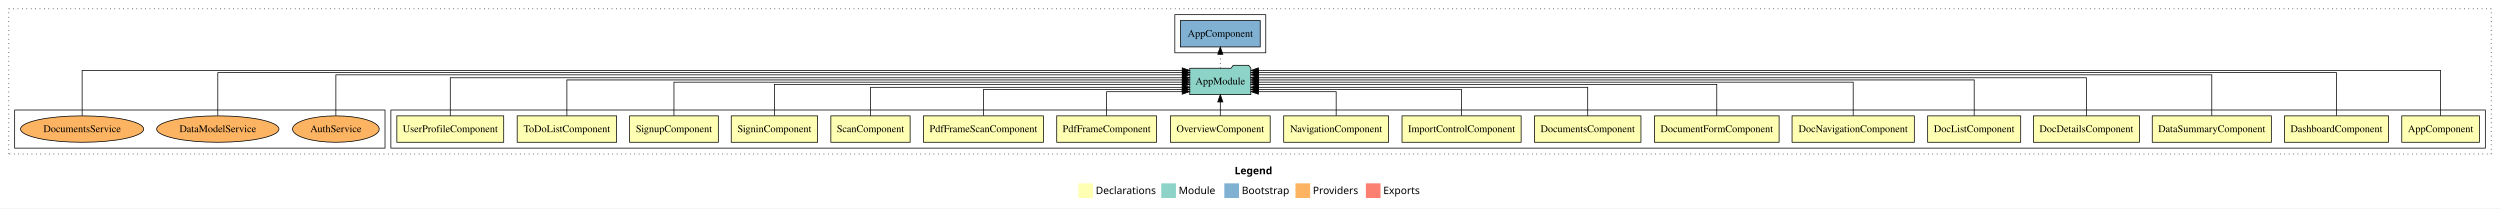
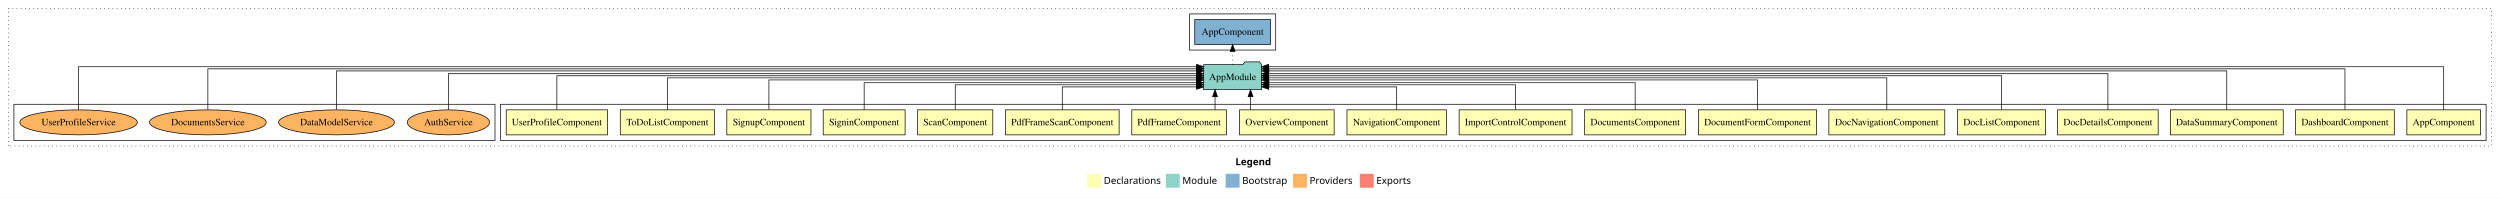
- <svg xmlns="http://www.w3.org/2000/svg" width="3409pt" height="284pt" viewBox="0.00 0.00 3409.00 284.00">
+ <svg xmlns="http://www.w3.org/2000/svg" width="3596pt" height="284pt" viewBox="0.00 0.00 3596.00 284.00">
  <g id="graph0" class="graph" transform="scale(1 1) rotate(0) translate(4 280)">
-     <polygon fill="#ffffff" stroke="transparent" points="-4,4 -4,-280 3405,-280 3405,4 -4,4" />
-     <text text-anchor="start" x="1679.509" y="-42.4" font-family="sans-serif" font-weight="bold" font-size="14.00" fill="#000000">Legend</text>
-     <polygon fill="#ffffb3" stroke="transparent" points="1466.5,-10 1466.5,-30 1486.5,-30 1486.5,-10 1466.5,-10" />
-     <text text-anchor="start" x="1490.129" y="-15.4" font-family="sans-serif" font-size="14.00" fill="#000000">  Declarations</text>
-     <polygon fill="#8dd3c7" stroke="transparent" points="1579.5,-10 1579.5,-30 1599.5,-30 1599.5,-10 1579.5,-10" />
-     <text text-anchor="start" x="1603.225" y="-15.4" font-family="sans-serif" font-size="14.00" fill="#000000">  Module</text>
-     <polygon fill="#80b1d3" stroke="transparent" points="1665.5,-10 1665.5,-30 1685.5,-30 1685.5,-10 1665.5,-10" />
-     <text text-anchor="start" x="1689.281" y="-15.4" font-family="sans-serif" font-size="14.00" fill="#000000">  Bootstrap</text>
-     <polygon fill="#fdb462" stroke="transparent" points="1762.5,-10 1762.5,-30 1782.5,-30 1782.5,-10 1762.5,-10" />
-     <text text-anchor="start" x="1786.173" y="-15.4" font-family="sans-serif" font-size="14.00" fill="#000000">  Providers</text>
-     <polygon fill="#fb8072" stroke="transparent" points="1858.5,-10 1858.5,-30 1878.5,-30 1878.5,-10 1858.5,-10" />
-     <text text-anchor="start" x="1882.226" y="-15.4" font-family="sans-serif" font-size="14.00" fill="#000000">  Exports</text>
+     <polygon fill="#ffffff" stroke="transparent" points="-4,4 -4,-280 3592,-280 3592,4 -4,4" />
+     <text text-anchor="start" x="1773.009" y="-42.4" font-family="sans-serif" font-weight="bold" font-size="14.00" fill="#000000">Legend</text>
+     <polygon fill="#ffffb3" stroke="transparent" points="1560,-10 1560,-30 1580,-30 1580,-10 1560,-10" />
+     <text text-anchor="start" x="1583.629" y="-15.4" font-family="sans-serif" font-size="14.00" fill="#000000">  Declarations</text>
+     <polygon fill="#8dd3c7" stroke="transparent" points="1673,-10 1673,-30 1693,-30 1693,-10 1673,-10" />
+     <text text-anchor="start" x="1696.725" y="-15.4" font-family="sans-serif" font-size="14.00" fill="#000000">  Module</text>
+     <polygon fill="#80b1d3" stroke="transparent" points="1759,-10 1759,-30 1779,-30 1779,-10 1759,-10" />
+     <text text-anchor="start" x="1782.781" y="-15.4" font-family="sans-serif" font-size="14.00" fill="#000000">  Bootstrap</text>
+     <polygon fill="#fdb462" stroke="transparent" points="1856,-10 1856,-30 1876,-30 1876,-10 1856,-10" />
+     <text text-anchor="start" x="1879.673" y="-15.4" font-family="sans-serif" font-size="14.00" fill="#000000">  Providers</text>
+     <polygon fill="#fb8072" stroke="transparent" points="1952,-10 1952,-30 1972,-30 1972,-10 1952,-10" />
+     <text text-anchor="start" x="1975.726" y="-15.4" font-family="sans-serif" font-size="14.00" fill="#000000">  Exports</text>
    <g id="clust1" class="cluster">
-       <polygon fill="none" stroke="#000000" stroke-dasharray="1,5" points="8,-70 8,-268 3393,-268 3393,-70 8,-70" />
+       <polygon fill="none" stroke="#000000" stroke-dasharray="1,5" points="8,-70 8,-268 3580,-268 3580,-70 8,-70" />
    </g>
    <g id="clust2" class="cluster">
-       <polygon fill="none" stroke="#000000" points="529,-78 529,-130 3385,-130 3385,-78 529,-78" />
+       <polygon fill="none" stroke="#000000" points="716,-78 716,-130 3572,-130 3572,-78 716,-78" />
    </g>
    <g id="clust23" class="cluster">
-       <polygon fill="none" stroke="#000000" points="1598,-208 1598,-260 1722,-260 1722,-208 1598,-208" />
+       <polygon fill="none" stroke="#000000" points="1707,-208 1707,-260 1831,-260 1831,-208 1707,-208" />
    </g>
    <g id="clust24" class="cluster">
-       <polygon fill="none" stroke="#000000" points="16,-78 16,-130 521,-130 521,-78 16,-78" />
+       <polygon fill="none" stroke="#000000" points="16,-78 16,-130 708,-130 708,-78 16,-78" />
    </g>
    <g id="node1" class="node">
-       <polygon fill="#ffffb3" stroke="#000000" points="3376.94,-122 3271.06,-122 3271.06,-86 3376.94,-86 3376.94,-122" />
-       <text text-anchor="middle" x="3324" y="-99.8" font-family="Times,serif" font-size="14.00" fill="#000000">AppComponent</text>
+       <polygon fill="#ffffb3" stroke="#000000" points="3563.94,-122 3458.06,-122 3458.06,-86 3563.94,-86 3563.94,-122" />
+       <text text-anchor="middle" x="3511" y="-99.8" font-family="Times,serif" font-size="14.00" fill="#000000">AppComponent</text>
    </g>
    <g id="node19" class="node">
-       <polygon fill="#8dd3c7" stroke="#000000" points="1701.657,-187 1698.657,-191 1677.657,-191 1674.657,-187 1618.343,-187 1618.343,-151 1701.657,-151 1701.657,-187" />
-       <text text-anchor="middle" x="1660" y="-164.8" font-family="Times,serif" font-size="14.00" fill="#000000">AppModule</text>
+       <polygon fill="#8dd3c7" stroke="#000000" points="1810.657,-187 1807.657,-191 1786.657,-191 1783.657,-187 1727.343,-187 1727.343,-151 1810.657,-151 1810.657,-187" />
+       <text text-anchor="middle" x="1769" y="-164.8" font-family="Times,serif" font-size="14.00" fill="#000000">AppModule</text>
    </g>
    <g id="edge1" class="edge">
-       <path fill="none" stroke="#000000" d="M3324,-122.153C3324,-145.757 3324,-184 3324,-184 3324,-184 1711.965,-184 1711.965,-184" />
-       <polygon fill="#000000" stroke="#000000" points="1711.965,-180.5 1701.965,-184 1711.965,-187.5 1711.965,-180.5" />
+       <path fill="none" stroke="#000000" d="M3511,-122.153C3511,-145.757 3511,-184 3511,-184 3511,-184 1820.769,-184 1820.769,-184" />
+       <polygon fill="#000000" stroke="#000000" points="1820.769,-180.5 1810.769,-184 1820.769,-187.5 1820.769,-180.5" />
    </g>
    <g id="node2" class="node">
-       <polygon fill="#ffffb3" stroke="#000000" points="3252.973,-122 3111.027,-122 3111.027,-86 3252.973,-86 3252.973,-122" />
-       <text text-anchor="middle" x="3182" y="-99.8" font-family="Times,serif" font-size="14.00" fill="#000000">DashboardComponent</text>
+       <polygon fill="#ffffb3" stroke="#000000" points="3439.973,-122 3298.027,-122 3298.027,-86 3439.973,-86 3439.973,-122" />
+       <text text-anchor="middle" x="3369" y="-99.8" font-family="Times,serif" font-size="14.00" fill="#000000">DashboardComponent</text>
    </g>
    <g id="edge2" class="edge">
-       <path fill="none" stroke="#000000" d="M3182,-122.248C3182,-145.018 3182,-181 3182,-181 3182,-181 1711.897,-181 1711.897,-181" />
-       <polygon fill="#000000" stroke="#000000" points="1711.897,-177.5 1701.897,-181 1711.896,-184.5 1711.897,-177.5" />
+       <path fill="none" stroke="#000000" d="M3369,-122.248C3369,-145.018 3369,-181 3369,-181 3369,-181 1820.974,-181 1820.974,-181" />
+       <polygon fill="#000000" stroke="#000000" points="1820.974,-177.5 1810.974,-181 1820.974,-184.5 1820.974,-177.5" />
    </g>
    <g id="node3" class="node">
-       <polygon fill="#ffffb3" stroke="#000000" points="3093.198,-122 2930.802,-122 2930.802,-86 3093.198,-86 3093.198,-122" />
-       <text text-anchor="middle" x="3012" y="-99.8" font-family="Times,serif" font-size="14.00" fill="#000000">DataSummaryComponent</text>
+       <polygon fill="#ffffb3" stroke="#000000" points="3280.198,-122 3117.802,-122 3117.802,-86 3280.198,-86 3280.198,-122" />
+       <text text-anchor="middle" x="3199" y="-99.8" font-family="Times,serif" font-size="14.00" fill="#000000">DataSummaryComponent</text>
    </g>
    <g id="edge3" class="edge">
-       <path fill="none" stroke="#000000" d="M3012,-122.292C3012,-144.206 3012,-178 3012,-178 3012,-178 1711.945,-178 1711.945,-178" />
-       <polygon fill="#000000" stroke="#000000" points="1711.945,-174.5 1701.945,-178 1711.945,-181.5 1711.945,-174.5" />
+       <path fill="none" stroke="#000000" d="M3199,-122.292C3199,-144.206 3199,-178 3199,-178 3199,-178 1821.023,-178 1821.023,-178" />
+       <polygon fill="#000000" stroke="#000000" points="1821.023,-174.5 1811.023,-178 1821.023,-181.5 1821.023,-174.5" />
    </g>
    <g id="node4" class="node">
-       <polygon fill="#ffffb3" stroke="#000000" points="2913.306,-122 2768.694,-122 2768.694,-86 2913.306,-86 2913.306,-122" />
-       <text text-anchor="middle" x="2841" y="-99.8" font-family="Times,serif" font-size="14.00" fill="#000000">DocDetailsComponent</text>
+       <polygon fill="#ffffb3" stroke="#000000" points="3100.306,-122 2955.694,-122 2955.694,-86 3100.306,-86 3100.306,-122" />
+       <text text-anchor="middle" x="3028" y="-99.8" font-family="Times,serif" font-size="14.00" fill="#000000">DocDetailsComponent</text>
    </g>
    <g id="edge4" class="edge">
-       <path fill="none" stroke="#000000" d="M2841,-122.027C2841,-142.767 2841,-174 2841,-174 2841,-174 1711.686,-174 1711.686,-174" />
-       <polygon fill="#000000" stroke="#000000" points="1711.686,-170.5 1701.686,-174 1711.686,-177.5 1711.686,-170.5" />
+       <path fill="none" stroke="#000000" d="M3028,-122.027C3028,-142.767 3028,-174 3028,-174 3028,-174 1820.889,-174 1820.889,-174" />
+       <polygon fill="#000000" stroke="#000000" points="1820.889,-170.5 1810.889,-174 1820.889,-177.5 1820.889,-170.5" />
    </g>
    <g id="node5" class="node">
-       <polygon fill="#ffffb3" stroke="#000000" points="2751.433,-122 2624.567,-122 2624.567,-86 2751.433,-86 2751.433,-122" />
-       <text text-anchor="middle" x="2688" y="-99.8" font-family="Times,serif" font-size="14.00" fill="#000000">DocListComponent</text>
+       <polygon fill="#ffffb3" stroke="#000000" points="2938.433,-122 2811.567,-122 2811.567,-86 2938.433,-86 2938.433,-122" />
+       <text text-anchor="middle" x="2875" y="-99.8" font-family="Times,serif" font-size="14.00" fill="#000000">DocListComponent</text>
    </g>
    <g id="edge5" class="edge">
-       <path fill="none" stroke="#000000" d="M2688,-122.308C2688,-142.145 2688,-171 2688,-171 2688,-171 1711.893,-171 1711.893,-171" />
-       <polygon fill="#000000" stroke="#000000" points="1711.893,-167.5 1701.893,-171 1711.893,-174.5 1711.893,-167.5" />
+       <path fill="none" stroke="#000000" d="M2875,-122.308C2875,-142.145 2875,-171 2875,-171 2875,-171 1820.671,-171 1820.671,-171" />
+       <polygon fill="#000000" stroke="#000000" points="1820.671,-167.5 1810.671,-171 1820.671,-174.5 1820.671,-167.5" />
    </g>
    <g id="node6" class="node">
-       <polygon fill="#ffffb3" stroke="#000000" points="2606.361,-122 2439.639,-122 2439.639,-86 2606.361,-86 2606.361,-122" />
-       <text text-anchor="middle" x="2523" y="-99.8" font-family="Times,serif" font-size="14.00" fill="#000000">DocNavigationComponent</text>
+       <polygon fill="#ffffb3" stroke="#000000" points="2793.361,-122 2626.639,-122 2626.639,-86 2793.361,-86 2793.361,-122" />
+       <text text-anchor="middle" x="2710" y="-99.8" font-family="Times,serif" font-size="14.00" fill="#000000">DocNavigationComponent</text>
    </g>
    <g id="edge6" class="edge">
-       <path fill="none" stroke="#000000" d="M2523,-122.169C2523,-141.09 2523,-168 2523,-168 2523,-168 1711.916,-168 1711.916,-168" />
-       <polygon fill="#000000" stroke="#000000" points="1711.916,-164.5 1701.916,-168 1711.916,-171.5 1711.916,-164.5" />
+       <path fill="none" stroke="#000000" d="M2710,-122.169C2710,-141.09 2710,-168 2710,-168 2710,-168 1820.954,-168 1820.954,-168" />
+       <polygon fill="#000000" stroke="#000000" points="1820.954,-164.5 1810.954,-168 1820.954,-171.5 1820.954,-164.5" />
    </g>
    <g id="node7" class="node">
-       <polygon fill="#ffffb3" stroke="#000000" points="2421.983,-122 2252.017,-122 2252.017,-86 2421.983,-86 2421.983,-122" />
-       <text text-anchor="middle" x="2337" y="-99.8" font-family="Times,serif" font-size="14.00" fill="#000000">DocumentFormComponent</text>
+       <polygon fill="#ffffb3" stroke="#000000" points="2608.983,-122 2439.017,-122 2439.017,-86 2608.983,-86 2608.983,-122" />
+       <text text-anchor="middle" x="2524" y="-99.8" font-family="Times,serif" font-size="14.00" fill="#000000">DocumentFormComponent</text>
    </g>
    <g id="edge7" class="edge">
-       <path fill="none" stroke="#000000" d="M2337,-122.302C2337,-140.27 2337,-165 2337,-165 2337,-165 1711.839,-165 1711.839,-165" />
-       <polygon fill="#000000" stroke="#000000" points="1711.839,-161.5 1701.839,-165 1711.838,-168.5 1711.839,-161.5" />
+       <path fill="none" stroke="#000000" d="M2524,-122.302C2524,-140.27 2524,-165 2524,-165 2524,-165 1820.668,-165 1820.668,-165" />
+       <polygon fill="#000000" stroke="#000000" points="1820.668,-161.5 1810.668,-165 1820.668,-168.5 1820.668,-161.5" />
    </g>
    <g id="node8" class="node">
-       <polygon fill="#ffffb3" stroke="#000000" points="2233.594,-122 2088.406,-122 2088.406,-86 2233.594,-86 2233.594,-122" />
-       <text text-anchor="middle" x="2161" y="-99.8" font-family="Times,serif" font-size="14.00" fill="#000000">DocumentsComponent</text>
+       <polygon fill="#ffffb3" stroke="#000000" points="2420.594,-122 2275.406,-122 2275.406,-86 2420.594,-86 2420.594,-122" />
+       <text text-anchor="middle" x="2348" y="-99.8" font-family="Times,serif" font-size="14.00" fill="#000000">DocumentsComponent</text>
    </g>
    <g id="edge8" class="edge">
-       <path fill="none" stroke="#000000" d="M2161,-122.035C2161,-138.734 2161,-161 2161,-161 2161,-161 1711.853,-161 1711.853,-161" />
-       <polygon fill="#000000" stroke="#000000" points="1711.853,-157.5 1701.853,-161 1711.853,-164.5 1711.853,-157.5" />
+       <path fill="none" stroke="#000000" d="M2348,-122.035C2348,-138.734 2348,-161 2348,-161 2348,-161 1821.107,-161 1821.107,-161" />
+       <polygon fill="#000000" stroke="#000000" points="1821.107,-157.5 1811.107,-161 1821.107,-164.5 1821.107,-157.5" />
    </g>
    <g id="node9" class="node">
-       <polygon fill="#ffffb3" stroke="#000000" points="2070.213,-122 1907.787,-122 1907.787,-86 2070.213,-86 2070.213,-122" />
-       <text text-anchor="middle" x="1989" y="-99.8" font-family="Times,serif" font-size="14.00" fill="#000000">ImportControlComponent</text>
+       <polygon fill="#ffffb3" stroke="#000000" points="2257.213,-122 2094.787,-122 2094.787,-86 2257.213,-86 2257.213,-122" />
+       <text text-anchor="middle" x="2176" y="-99.8" font-family="Times,serif" font-size="14.00" fill="#000000">ImportControlComponent</text>
    </g>
    <g id="edge9" class="edge">
-       <path fill="none" stroke="#000000" d="M1989,-122.282C1989,-137.948 1989,-158 1989,-158 1989,-158 1711.668,-158 1711.668,-158" />
-       <polygon fill="#000000" stroke="#000000" points="1711.668,-154.5 1701.668,-158 1711.668,-161.5 1711.668,-154.5" />
+       <path fill="none" stroke="#000000" d="M2176,-122.282C2176,-137.948 2176,-158 2176,-158 2176,-158 1821.023,-158 1821.023,-158" />
+       <polygon fill="#000000" stroke="#000000" points="1821.023,-154.5 1811.023,-158 1821.023,-161.5 1821.023,-154.5" />
    </g>
    <g id="node10" class="node">
-       <polygon fill="#ffffb3" stroke="#000000" points="1889.541,-122 1746.459,-122 1746.459,-86 1889.541,-86 1889.541,-122" />
-       <text text-anchor="middle" x="1818" y="-99.8" font-family="Times,serif" font-size="14.00" fill="#000000">NavigationComponent</text>
+       <polygon fill="#ffffb3" stroke="#000000" points="2076.541,-122 1933.459,-122 1933.459,-86 2076.541,-86 2076.541,-122" />
+       <text text-anchor="middle" x="2005" y="-99.8" font-family="Times,serif" font-size="14.00" fill="#000000">NavigationComponent</text>
    </g>
    <g id="edge10" class="edge">
-       <path fill="none" stroke="#000000" d="M1818,-122.124C1818,-136.783 1818,-155 1818,-155 1818,-155 1711.926,-155 1711.926,-155" />
-       <polygon fill="#000000" stroke="#000000" points="1711.926,-151.5 1701.926,-155 1711.926,-158.5 1711.926,-151.5" />
+       <path fill="none" stroke="#000000" d="M2005,-122.124C2005,-136.783 2005,-155 2005,-155 2005,-155 1820.92,-155 1820.92,-155" />
+       <polygon fill="#000000" stroke="#000000" points="1820.92,-151.5 1810.92,-155 1820.92,-158.5 1820.92,-151.5" />
    </g>
    <g id="node11" class="node">
-       <polygon fill="#ffffb3" stroke="#000000" points="1728.027,-122 1591.973,-122 1591.973,-86 1728.027,-86 1728.027,-122" />
-       <text text-anchor="middle" x="1660" y="-99.8" font-family="Times,serif" font-size="14.00" fill="#000000">OverviewComponent</text>
+       <polygon fill="#ffffb3" stroke="#000000" points="1915.027,-122 1778.973,-122 1778.973,-86 1915.027,-86 1915.027,-122" />
+       <text text-anchor="middle" x="1847" y="-99.8" font-family="Times,serif" font-size="14.00" fill="#000000">OverviewComponent</text>
    </g>
    <g id="edge11" class="edge">
-       <path fill="none" stroke="#000000" d="M1660,-122.106C1660,-122.106 1660,-140.991 1660,-140.991" />
-       <polygon fill="#000000" stroke="#000000" points="1656.5,-140.991 1660,-150.991 1663.5,-140.991 1656.5,-140.991" />
+       <path fill="none" stroke="#000000" d="M1794.783,-122.106C1794.783,-122.106 1794.783,-140.991 1794.783,-140.991" />
+       <polygon fill="#000000" stroke="#000000" points="1791.283,-140.991 1794.783,-150.991 1798.283,-140.991 1791.283,-140.991" />
    </g>
    <g id="node12" class="node">
-       <polygon fill="#ffffb3" stroke="#000000" points="1573.039,-122 1436.961,-122 1436.961,-86 1573.039,-86 1573.039,-122" />
-       <text text-anchor="middle" x="1505" y="-99.8" font-family="Times,serif" font-size="14.00" fill="#000000">PdfFrameComponent</text>
+       <polygon fill="#ffffb3" stroke="#000000" points="1760.039,-122 1623.961,-122 1623.961,-86 1760.039,-86 1760.039,-122" />
+       <text text-anchor="middle" x="1692" y="-99.8" font-family="Times,serif" font-size="14.00" fill="#000000">PdfFrameComponent</text>
    </g>
    <g id="edge12" class="edge">
-       <path fill="none" stroke="#000000" d="M1505,-122.124C1505,-136.783 1505,-155 1505,-155 1505,-155 1608.055,-155 1608.055,-155" />
-       <polygon fill="#000000" stroke="#000000" points="1608.055,-158.5 1618.055,-155 1608.055,-151.5 1608.055,-158.5" />
+       <path fill="none" stroke="#000000" d="M1743.721,-122.106C1743.721,-122.106 1743.721,-140.991 1743.721,-140.991" />
+       <polygon fill="#000000" stroke="#000000" points="1740.221,-140.991 1743.721,-150.991 1747.221,-140.991 1740.221,-140.991" />
    </g>
    <g id="node13" class="node">
-       <polygon fill="#ffffb3" stroke="#000000" points="1418.751,-122 1255.249,-122 1255.249,-86 1418.751,-86 1418.751,-122" />
-       <text text-anchor="middle" x="1337" y="-99.8" font-family="Times,serif" font-size="14.00" fill="#000000">PdfFrameScanComponent</text>
+       <polygon fill="#ffffb3" stroke="#000000" points="1605.751,-122 1442.249,-122 1442.249,-86 1605.751,-86 1605.751,-122" />
+       <text text-anchor="middle" x="1524" y="-99.8" font-family="Times,serif" font-size="14.00" fill="#000000">PdfFrameScanComponent</text>
    </g>
    <g id="edge13" class="edge">
-       <path fill="none" stroke="#000000" d="M1337,-122.282C1337,-137.948 1337,-158 1337,-158 1337,-158 1608.104,-158 1608.104,-158" />
-       <polygon fill="#000000" stroke="#000000" points="1608.105,-161.5 1618.104,-158 1608.104,-154.5 1608.105,-161.5" />
+       <path fill="none" stroke="#000000" d="M1524,-122.124C1524,-136.783 1524,-155 1524,-155 1524,-155 1717.161,-155 1717.161,-155" />
+       <polygon fill="#000000" stroke="#000000" points="1717.161,-158.5 1727.161,-155 1717.161,-151.5 1717.161,-158.5" />
    </g>
    <g id="node14" class="node">
-       <polygon fill="#ffffb3" stroke="#000000" points="1237.045,-122 1128.955,-122 1128.955,-86 1237.045,-86 1237.045,-122" />
-       <text text-anchor="middle" x="1183" y="-99.8" font-family="Times,serif" font-size="14.00" fill="#000000">ScanComponent</text>
+       <polygon fill="#ffffb3" stroke="#000000" points="1424.045,-122 1315.955,-122 1315.955,-86 1424.045,-86 1424.045,-122" />
+       <text text-anchor="middle" x="1370" y="-99.8" font-family="Times,serif" font-size="14.00" fill="#000000">ScanComponent</text>
    </g>
    <g id="edge14" class="edge">
-       <path fill="none" stroke="#000000" d="M1183,-122.035C1183,-138.734 1183,-161 1183,-161 1183,-161 1608.088,-161 1608.088,-161" />
-       <polygon fill="#000000" stroke="#000000" points="1608.088,-164.5 1618.088,-161 1608.088,-157.5 1608.088,-164.5" />
+       <path fill="none" stroke="#000000" d="M1370,-122.282C1370,-137.948 1370,-158 1370,-158 1370,-158 1717.054,-158 1717.054,-158" />
+       <polygon fill="#000000" stroke="#000000" points="1717.054,-161.5 1727.054,-158 1717.054,-154.5 1717.054,-161.5" />
    </g>
    <g id="node15" class="node">
-       <polygon fill="#ffffb3" stroke="#000000" points="1110.896,-122 993.104,-122 993.104,-86 1110.896,-86 1110.896,-122" />
-       <text text-anchor="middle" x="1052" y="-99.8" font-family="Times,serif" font-size="14.00" fill="#000000">SigninComponent</text>
+       <polygon fill="#ffffb3" stroke="#000000" points="1297.896,-122 1180.104,-122 1180.104,-86 1297.896,-86 1297.896,-122" />
+       <text text-anchor="middle" x="1239" y="-99.8" font-family="Times,serif" font-size="14.00" fill="#000000">SigninComponent</text>
    </g>
    <g id="edge15" class="edge">
-       <path fill="none" stroke="#000000" d="M1052,-122.302C1052,-140.27 1052,-165 1052,-165 1052,-165 1608.21,-165 1608.21,-165" />
-       <polygon fill="#000000" stroke="#000000" points="1608.21,-168.5 1618.21,-165 1608.21,-161.5 1608.21,-168.5" />
+       <path fill="none" stroke="#000000" d="M1239,-122.035C1239,-138.734 1239,-161 1239,-161 1239,-161 1716.969,-161 1716.969,-161" />
+       <polygon fill="#000000" stroke="#000000" points="1716.969,-164.5 1726.969,-161 1716.969,-157.5 1716.969,-164.5" />
    </g>
    <g id="node16" class="node">
-       <polygon fill="#ffffb3" stroke="#000000" points="975.506,-122 854.494,-122 854.494,-86 975.506,-86 975.506,-122" />
-       <text text-anchor="middle" x="915" y="-99.8" font-family="Times,serif" font-size="14.00" fill="#000000">SignupComponent</text>
+       <polygon fill="#ffffb3" stroke="#000000" points="1162.506,-122 1041.494,-122 1041.494,-86 1162.506,-86 1162.506,-122" />
+       <text text-anchor="middle" x="1102" y="-99.8" font-family="Times,serif" font-size="14.00" fill="#000000">SignupComponent</text>
    </g>
    <g id="edge16" class="edge">
-       <path fill="none" stroke="#000000" d="M915,-122.169C915,-141.09 915,-168 915,-168 915,-168 1608.081,-168 1608.081,-168" />
-       <polygon fill="#000000" stroke="#000000" points="1608.081,-171.5 1618.081,-168 1608.08,-164.5 1608.081,-171.5" />
+       <path fill="none" stroke="#000000" d="M1102,-122.302C1102,-140.27 1102,-165 1102,-165 1102,-165 1717.276,-165 1717.276,-165" />
+       <polygon fill="#000000" stroke="#000000" points="1717.276,-168.5 1727.276,-165 1717.276,-161.5 1717.276,-168.5" />
    </g>
    <g id="node17" class="node">
-       <polygon fill="#ffffb3" stroke="#000000" points="836.77,-122 701.23,-122 701.23,-86 836.77,-86 836.77,-122" />
-       <text text-anchor="middle" x="769" y="-99.8" font-family="Times,serif" font-size="14.00" fill="#000000">ToDoListComponent</text>
+       <polygon fill="#ffffb3" stroke="#000000" points="1023.77,-122 888.23,-122 888.23,-86 1023.77,-86 1023.77,-122" />
+       <text text-anchor="middle" x="956" y="-99.8" font-family="Times,serif" font-size="14.00" fill="#000000">ToDoListComponent</text>
    </g>
    <g id="edge17" class="edge">
-       <path fill="none" stroke="#000000" d="M769,-122.308C769,-142.145 769,-171 769,-171 769,-171 1608.22,-171 1608.22,-171" />
-       <polygon fill="#000000" stroke="#000000" points="1608.22,-174.5 1618.22,-171 1608.22,-167.5 1608.22,-174.5" />
+       <path fill="none" stroke="#000000" d="M956,-122.169C956,-141.09 956,-168 956,-168 956,-168 1717.284,-168 1717.284,-168" />
+       <polygon fill="#000000" stroke="#000000" points="1717.284,-171.5 1727.284,-168 1717.284,-164.5 1717.284,-171.5" />
    </g>
    <g id="node18" class="node">
-       <polygon fill="#ffffb3" stroke="#000000" points="682.859,-122 537.141,-122 537.141,-86 682.859,-86 682.859,-122" />
-       <text text-anchor="middle" x="610" y="-99.8" font-family="Times,serif" font-size="14.00" fill="#000000">UserProfileComponent</text>
+       <polygon fill="#ffffb3" stroke="#000000" points="869.859,-122 724.141,-122 724.141,-86 869.859,-86 869.859,-122" />
+       <text text-anchor="middle" x="797" y="-99.8" font-family="Times,serif" font-size="14.00" fill="#000000">UserProfileComponent</text>
    </g>
    <g id="edge18" class="edge">
-       <path fill="none" stroke="#000000" d="M610,-122.027C610,-142.767 610,-174 610,-174 610,-174 1608.191,-174 1608.191,-174" />
-       <polygon fill="#000000" stroke="#000000" points="1608.191,-177.5 1618.191,-174 1608.191,-170.5 1608.191,-177.5" />
+       <path fill="none" stroke="#000000" d="M797,-122.308C797,-142.145 797,-171 797,-171 797,-171 1717.234,-171 1717.234,-171" />
+       <polygon fill="#000000" stroke="#000000" points="1717.234,-174.5 1727.234,-171 1717.234,-167.5 1717.234,-174.5" />
    </g>
    <g id="node20" class="node">
-       <polygon fill="#80b1d3" stroke="#000000" points="1714.439,-252 1605.561,-252 1605.561,-216 1714.439,-216 1714.439,-252" />
-       <text text-anchor="middle" x="1660" y="-229.8" font-family="Times,serif" font-size="14.00" fill="#000000">AppComponent </text>
+       <polygon fill="#80b1d3" stroke="#000000" points="1823.439,-252 1714.561,-252 1714.561,-216 1823.439,-216 1823.439,-252" />
+       <text text-anchor="middle" x="1769" y="-229.8" font-family="Times,serif" font-size="14.00" fill="#000000">AppComponent </text>
    </g>
    <g id="edge19" class="edge">
-       <path fill="none" stroke="#000000" stroke-dasharray="1,5" d="M1660,-187.106C1660,-187.106 1660,-205.991 1660,-205.991" />
-       <polygon fill="#000000" stroke="#000000" points="1656.5,-205.991 1660,-215.991 1663.5,-205.991 1656.5,-205.991" />
+       <path fill="none" stroke="#000000" stroke-dasharray="1,5" d="M1769,-187.106C1769,-187.106 1769,-205.991 1769,-205.991" />
+       <polygon fill="#000000" stroke="#000000" points="1765.5,-205.991 1769,-215.991 1772.5,-205.991 1765.5,-205.991" />
    </g>
    <g id="node21" class="node">
-       <ellipse fill="#fdb462" stroke="#000000" cx="454" cy="-104" rx="59.108" ry="18" />
-       <text text-anchor="middle" x="454" y="-99.8" font-family="Times,serif" font-size="14.00" fill="#000000">AuthService</text>
+       <ellipse fill="#fdb462" stroke="#000000" cx="641" cy="-104" rx="59.108" ry="18" />
+       <text text-anchor="middle" x="641" y="-99.8" font-family="Times,serif" font-size="14.00" fill="#000000">AuthService</text>
    </g>
    <g id="edge20" class="edge">
-       <path fill="none" stroke="#000000" d="M454,-122.292C454,-144.206 454,-178 454,-178 454,-178 1608.137,-178 1608.137,-178" />
-       <polygon fill="#000000" stroke="#000000" points="1608.137,-181.5 1618.137,-178 1608.137,-174.5 1608.137,-181.5" />
+       <path fill="none" stroke="#000000" d="M641,-122.027C641,-142.767 641,-174 641,-174 641,-174 1717.179,-174 1717.179,-174" />
+       <polygon fill="#000000" stroke="#000000" points="1717.179,-177.5 1727.179,-174 1717.178,-170.5 1717.179,-177.5" />
    </g>
    <g id="node22" class="node">
-       <ellipse fill="#fdb462" stroke="#000000" cx="293" cy="-104" rx="83.364" ry="18" />
-       <text text-anchor="middle" x="293" y="-99.8" font-family="Times,serif" font-size="14.00" fill="#000000">DataModelService</text>
+       <ellipse fill="#fdb462" stroke="#000000" cx="480" cy="-104" rx="83.364" ry="18" />
+       <text text-anchor="middle" x="480" y="-99.8" font-family="Times,serif" font-size="14.00" fill="#000000">DataModelService</text>
    </g>
    <g id="edge21" class="edge">
-       <path fill="none" stroke="#000000" d="M293,-122.248C293,-145.018 293,-181 293,-181 293,-181 1608.342,-181 1608.342,-181" />
-       <polygon fill="#000000" stroke="#000000" points="1608.342,-184.5 1618.342,-181 1608.342,-177.5 1608.342,-184.5" />
+       <path fill="none" stroke="#000000" d="M480,-122.292C480,-144.206 480,-178 480,-178 480,-178 1717.21,-178 1717.21,-178" />
+       <polygon fill="#000000" stroke="#000000" points="1717.21,-181.5 1727.21,-178 1717.21,-174.5 1717.21,-181.5" />
    </g>
    <g id="node23" class="node">
-       <ellipse fill="#fdb462" stroke="#000000" cx="108" cy="-104" rx="83.947" ry="18" />
-       <text text-anchor="middle" x="108" y="-99.8" font-family="Times,serif" font-size="14.00" fill="#000000">DocumentsService</text>
+       <ellipse fill="#fdb462" stroke="#000000" cx="295" cy="-104" rx="83.947" ry="18" />
+       <text text-anchor="middle" x="295" y="-99.8" font-family="Times,serif" font-size="14.00" fill="#000000">DocumentsService</text>
    </g>
    <g id="edge22" class="edge">
-       <path fill="none" stroke="#000000" d="M108,-122.153C108,-145.757 108,-184 108,-184 108,-184 1608.086,-184 1608.086,-184" />
-       <polygon fill="#000000" stroke="#000000" points="1608.086,-187.5 1618.086,-184 1608.086,-180.5 1608.086,-187.5" />
+       <path fill="none" stroke="#000000" d="M295,-122.248C295,-145.018 295,-181 295,-181 295,-181 1717.26,-181 1717.26,-181" />
+       <polygon fill="#000000" stroke="#000000" points="1717.26,-184.5 1727.26,-181 1717.26,-177.5 1717.26,-184.5" />
+     </g>
+     <g id="node24" class="node">
+       <ellipse fill="#fdb462" stroke="#000000" cx="109" cy="-104" rx="84.501" ry="18" />
+       <text text-anchor="middle" x="109" y="-99.8" font-family="Times,serif" font-size="14.00" fill="#000000">UserProfileService</text>
+     </g>
+     <g id="edge23" class="edge">
+       <path fill="none" stroke="#000000" d="M109,-122.153C109,-145.757 109,-184 109,-184 109,-184 1717.136,-184 1717.136,-184" />
+       <polygon fill="#000000" stroke="#000000" points="1717.136,-187.5 1727.136,-184 1717.136,-180.5 1717.136,-187.5" />
    </g>
  </g>
</svg>
